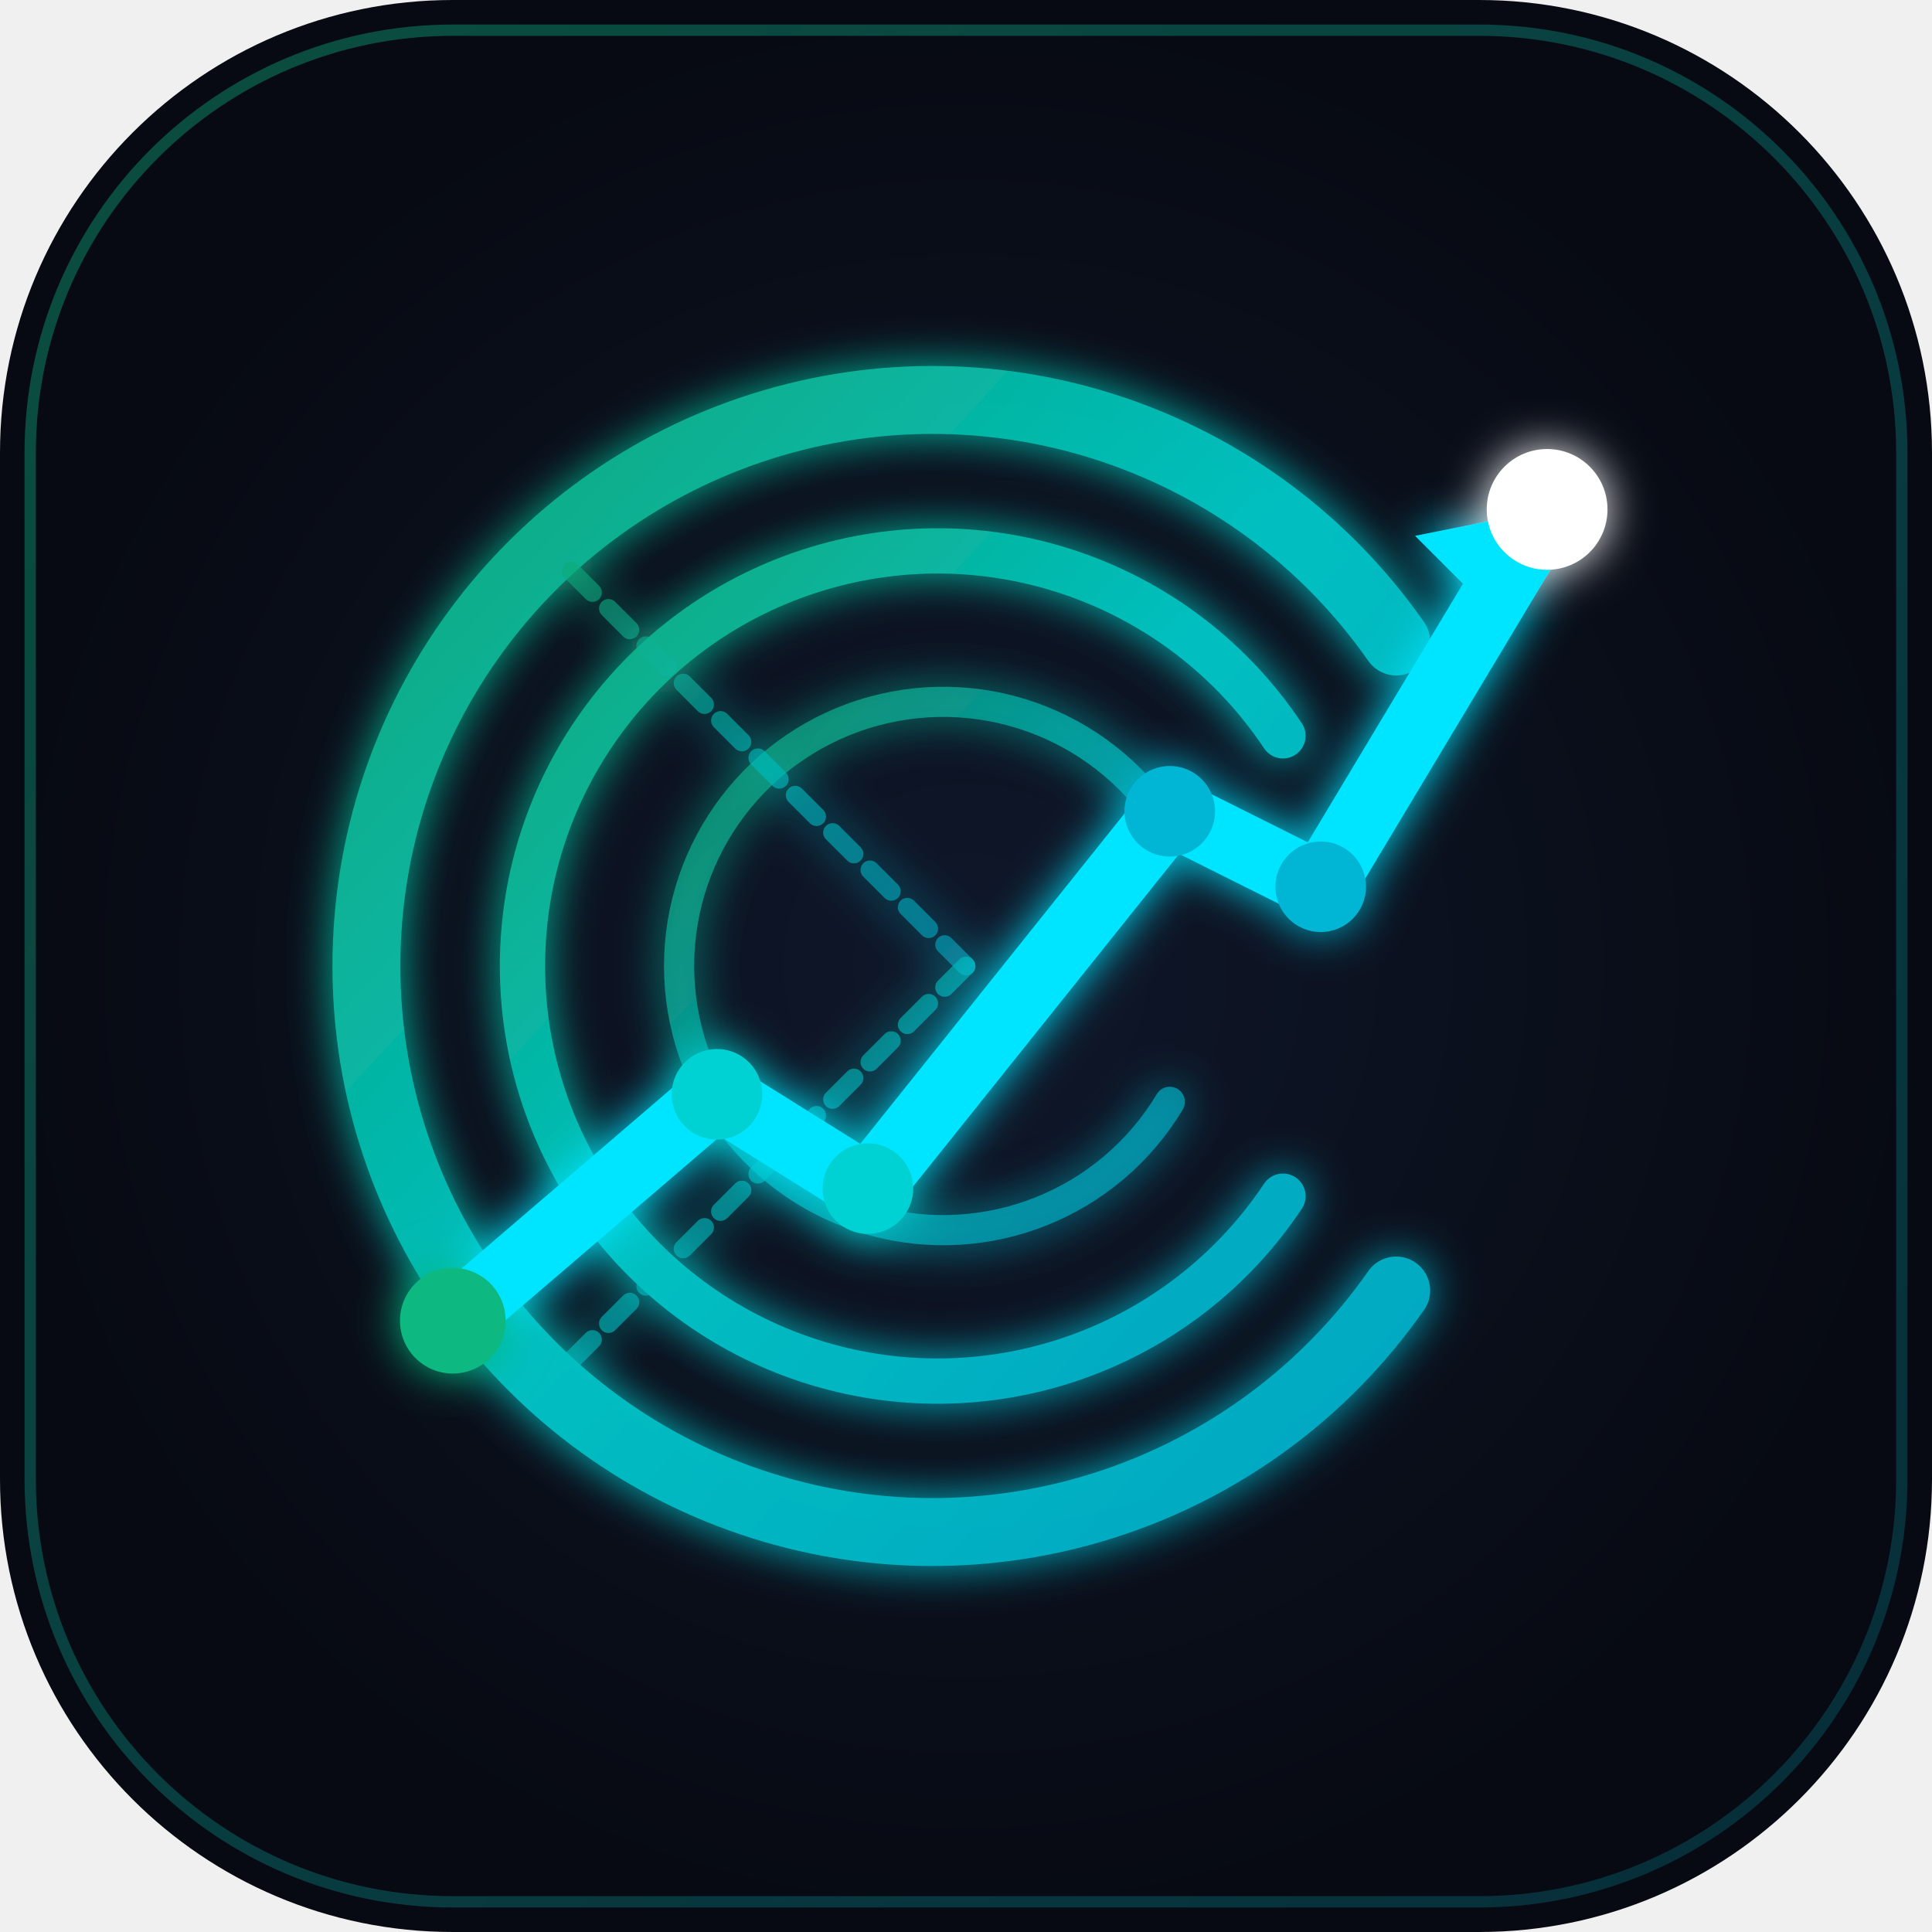
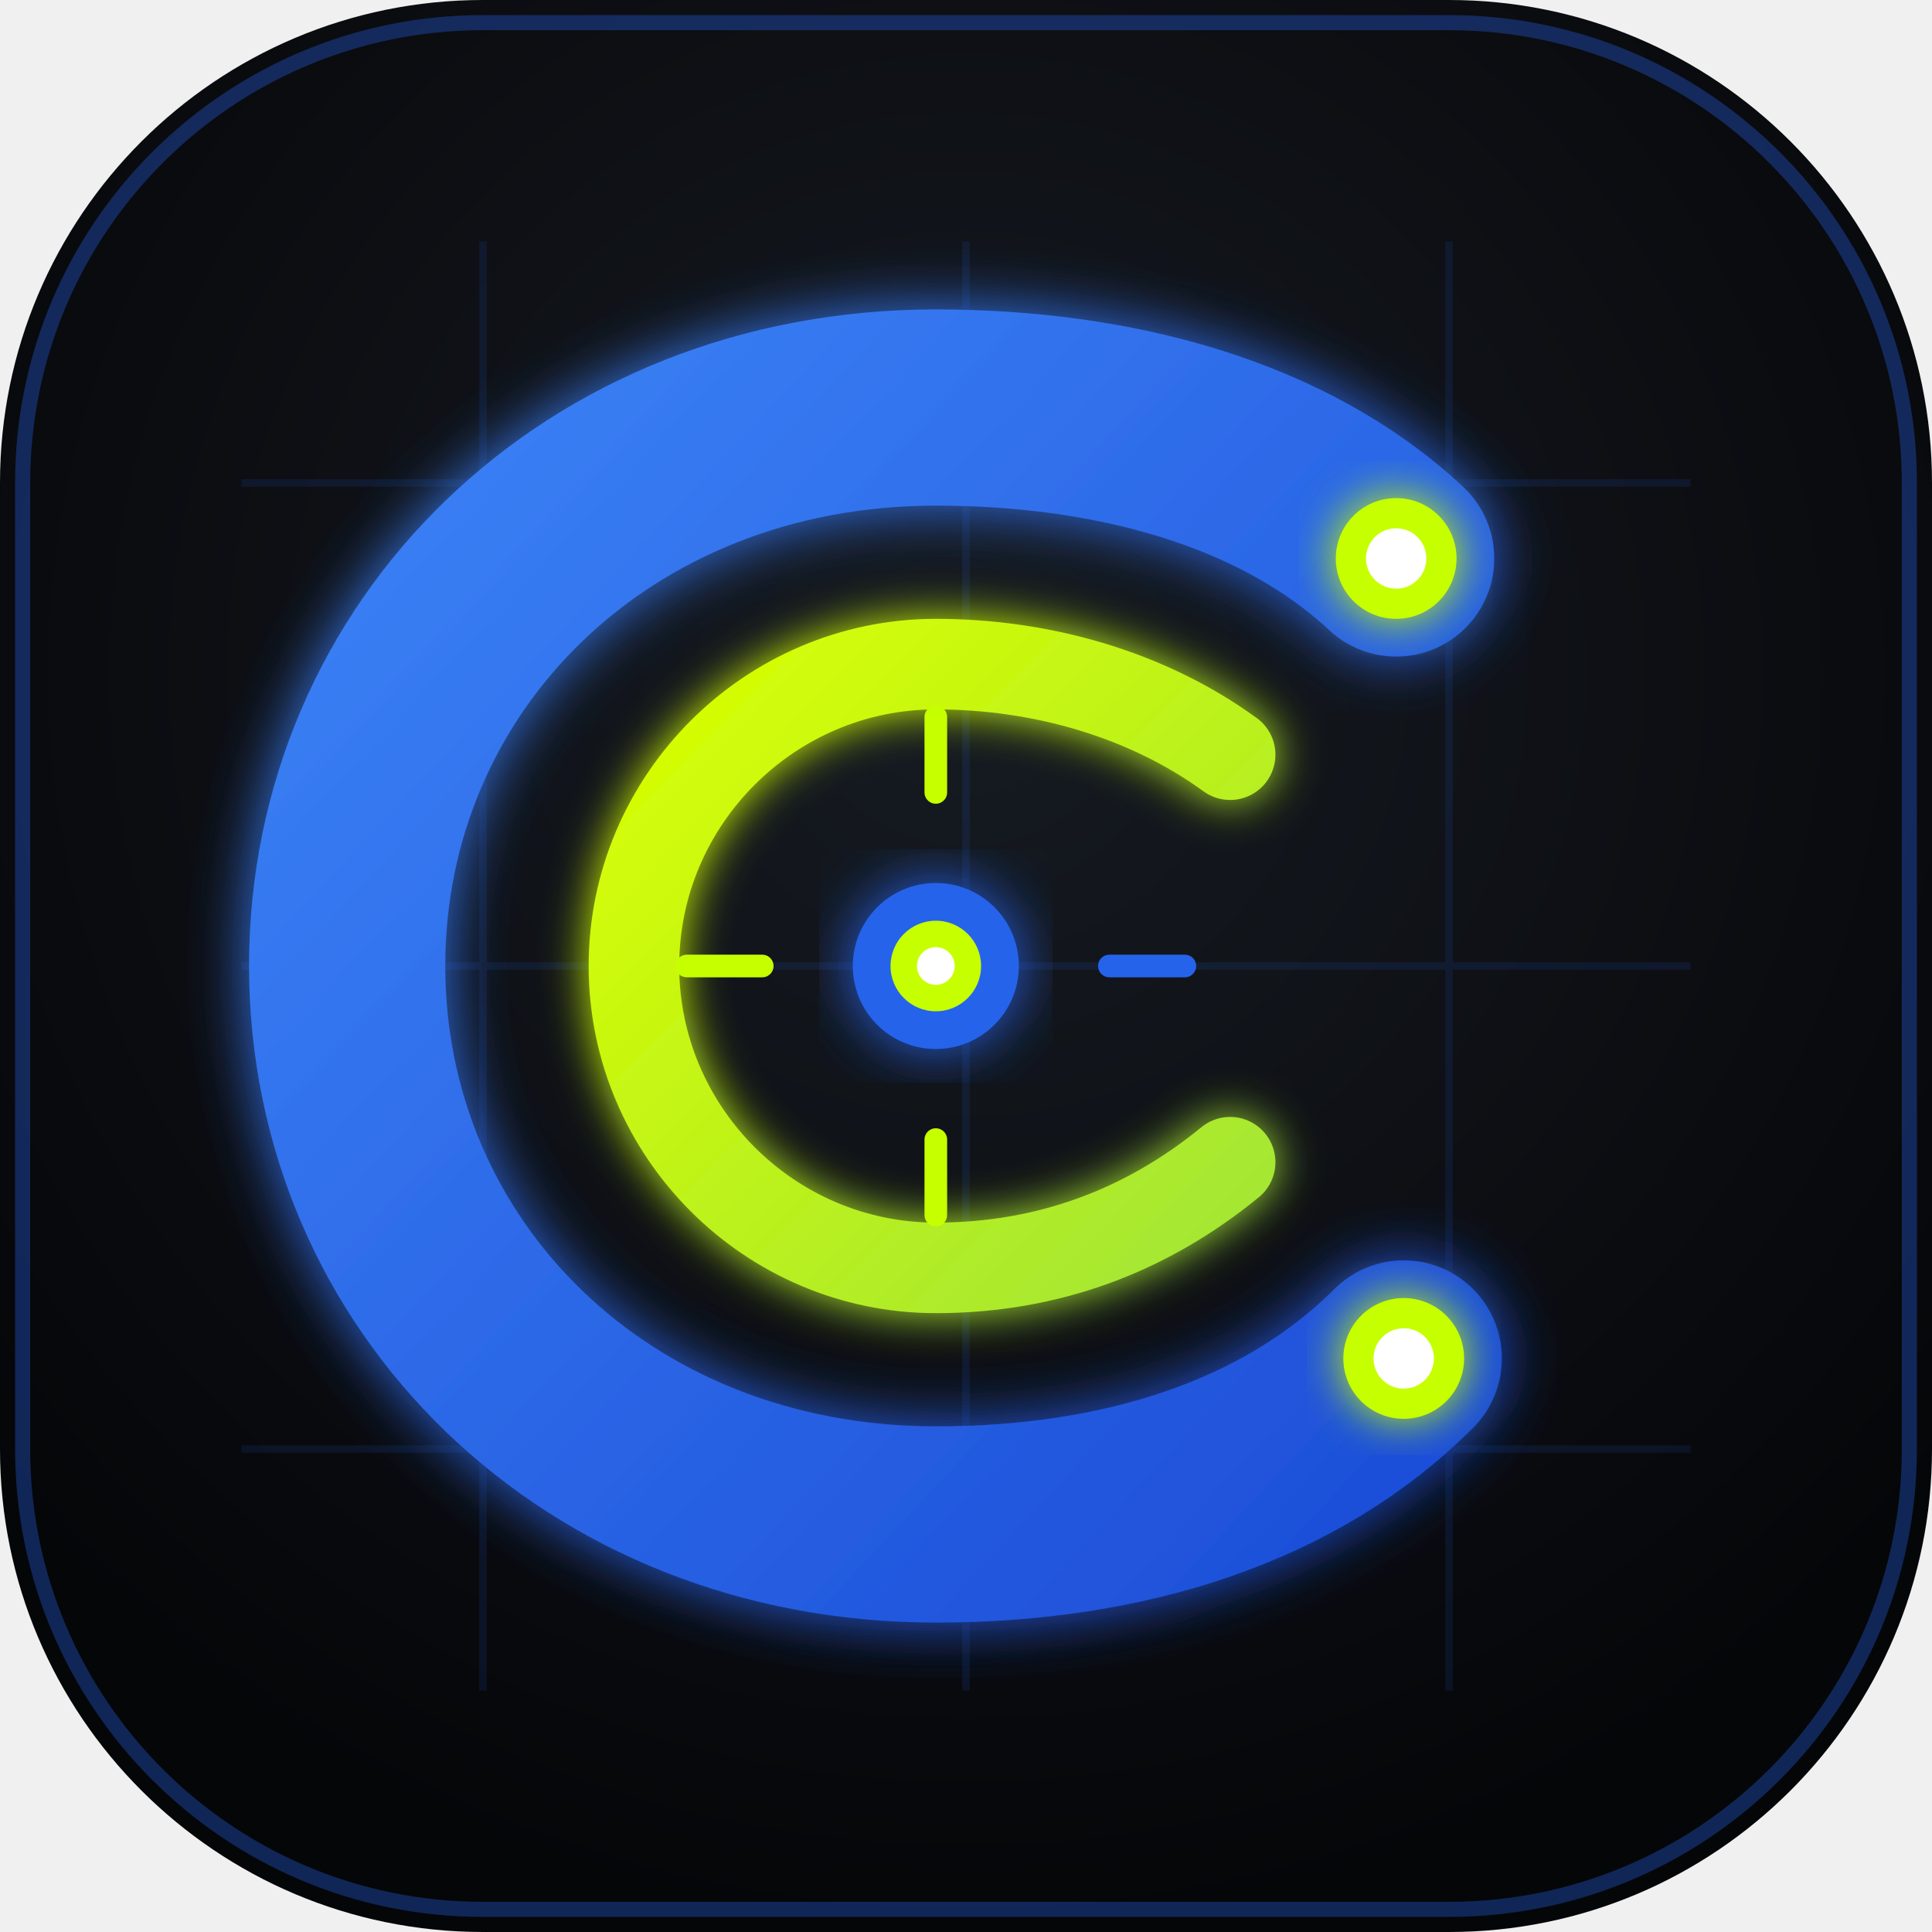
<svg xmlns="http://www.w3.org/2000/svg" viewBox="0 0 512 512" fill="none">
  <defs>
-     <radialGradient id="favBgGrad" cx="50%" cy="50%" r="50%">
-       <stop offset="0%" stop-color="#0f172a" />
-       <stop offset="100%" stop-color="#070a12" />
+     <radialGradient id="favBg" cx="50%" cy="35%" r="65%">
+       <stop offset="0%" stop-color="#161B22" />
+       <stop offset="70%" stop-color="#0B0C10" />
+       <stop offset="100%" stop-color="#050608" />
    </radialGradient>
-     <linearGradient id="favBrandGrad" x1="0%" y1="0%" x2="100%" y2="100%">
-       <stop offset="0%" stop-color="#10B981" />
-       <stop offset="50%" stop-color="#00D2D3" />
-       <stop offset="100%" stop-color="#06B6D4" />
+     <linearGradient id="cobaltGrad" x1="0%" y1="0%" x2="100%" y2="100%">
+       <stop offset="0%" stop-color="#3B82F6" />
+       <stop offset="100%" stop-color="#1D4ED8" />
    </linearGradient>
-     <filter id="neonFilter" x="-20%" y="-20%" width="140%" height="140%">
+     <linearGradient id="limeGrad" x1="0%" y1="0%" x2="100%" y2="100%">
+       <stop offset="0%" stop-color="#D9FF00" />
+       <stop offset="100%" stop-color="#A3E635" />
+     </linearGradient>
+     <filter id="cobaltGlow" x="-20%" y="-20%" width="140%" height="140%">
+       <feGaussianBlur stdDeviation="8" result="blur" />
+       <feMerge>
+         <feMergeNode in="blur" />
+         <feMergeNode in="SourceGraphic" />
+       </feMerge>
+     </filter>
+     <filter id="limeGlow" x="-30%" y="-30%" width="160%" height="160%">
      <feGaussianBlur stdDeviation="6" result="blur" />
      <feMerge>
        <feMergeNode in="blur" />
        <feMergeNode in="SourceGraphic" />
      </feMerge>
    </filter>
-     <linearGradient id="cardStroke" x1="0%" y1="0%" x2="100%" y2="100%">
-       <stop offset="0%" stop-color="#10B981" stop-opacity="0.4" />
-       <stop offset="100%" stop-color="#06B6D4" stop-opacity="0.2" />
-     </linearGradient>
  </defs>
-   <rect width="512" height="512" rx="120" fill="url(#favBgGrad)" />
-   <rect x="8" y="8" width="496" height="496" rx="112" stroke="url(#cardStroke)" stroke-width="3" />
-   <g stroke="url(#favBrandGrad)" stroke-width="12" stroke-linecap="round" opacity="0.9" filter="url(#neonFilter)">
-     <line x1="256" y1="90" x2="256" y2="422" />
-     <line x1="90" y1="256" x2="422" y2="256" />
-     <path d="M 370 170 A 150 150 0 1 0 370 342" fill="none" stroke-width="18" />
-     <path d="M 340 195 A 110 110 0 1 0 340 317" fill="none" stroke-width="12" />
-     <path d="M 310 220 A 70 70 0 1 0 310 292" fill="none" stroke-width="8" opacity="0.7" />
-     <line x1="256" y1="256" x2="150" y2="150" stroke-width="5" stroke-dasharray="8 6" opacity="0.6" />
-     <line x1="256" y1="256" x2="150" y2="362" stroke-width="5" stroke-dasharray="8 6" opacity="0.6" />
+   <rect width="512" height="512" rx="128" fill="url(#favBg)" />
+   <rect x="6" y="6" width="500" height="500" rx="122" stroke="#2563EB" stroke-width="4" stroke-opacity="0.35" />
+   <g opacity="0.12" stroke="#2563EB" stroke-width="2">
+     <line x1="128" y1="64" x2="128" y2="448" />
+     <line x1="256" y1="64" x2="256" y2="448" />
+     <line x1="384" y1="64" x2="384" y2="448" />
+     <line x1="64" y1="128" x2="448" y2="128" />
+     <line x1="64" y1="256" x2="448" y2="256" />
+     <line x1="64" y1="384" x2="448" y2="384" />
  </g>
-   <g filter="url(#neonFilter)">
-     <polyline points="120,350 190,290 230,315 310,215 350,235 410,135" fill="none" stroke="#00E5FF" stroke-width="18" stroke-linecap="round" stroke-linejoin="round" />
-     <polygon points="410,135 375,142 398,165" fill="#00E5FF" />
-     <circle cx="120" cy="350" r="14" fill="#10B981" />
-     <circle cx="190" cy="290" r="12" fill="#00D2D3" />
-     <circle cx="230" cy="315" r="12" fill="#00D2D3" />
-     <circle cx="310" cy="215" r="12" fill="#06B6D4" />
-     <circle cx="350" cy="235" r="12" fill="#06B6D4" />
-     <circle cx="410" cy="135" r="16" fill="#FFFFFF" />
-   </g>
+   <path d="M 370 148 C 340 120 295 108 248 108 C 158 108 92 174 92 256 C 92 338 158 404 248 404 C 298 404 342 390 372 360" stroke="url(#cobaltGrad)" stroke-width="52" stroke-linecap="round" stroke-linejoin="round" filter="url(#cobaltGlow)" />
+   <path d="M 326 200 C 304 184 276 176 248 176 C 204 176 168 212 168 256 C 168 300 204 336 248 336 C 278 336 304 326 326 308" stroke="url(#limeGrad)" stroke-width="24" stroke-linecap="round" stroke-linejoin="round" filter="url(#limeGlow)" />
+   <circle cx="370" cy="148" r="16" fill="#C6FF00" filter="url(#limeGlow)" />
+   <circle cx="370" cy="148" r="8" fill="#FFFFFF" />
+   <circle cx="372" cy="360" r="16" fill="#C6FF00" filter="url(#limeGlow)" />
+   <circle cx="372" cy="360" r="8" fill="#FFFFFF" />
+   <circle cx="248" cy="256" r="22" fill="#2563EB" filter="url(#cobaltGlow)" />
+   <circle cx="248" cy="256" r="12" fill="#C6FF00" />
+   <circle cx="248" cy="256" r="5" fill="#FFFFFF" />
+   <line x1="248" y1="210" x2="248" y2="190" stroke="#C6FF00" stroke-width="6" stroke-linecap="round" />
+   <line x1="248" y1="302" x2="248" y2="322" stroke="#C6FF00" stroke-width="6" stroke-linecap="round" />
+   <line x1="202" y1="256" x2="182" y2="256" stroke="#C6FF00" stroke-width="6" stroke-linecap="round" />
+   <line x1="294" y1="256" x2="314" y2="256" stroke="#2563EB" stroke-width="6" stroke-linecap="round" />
</svg>
